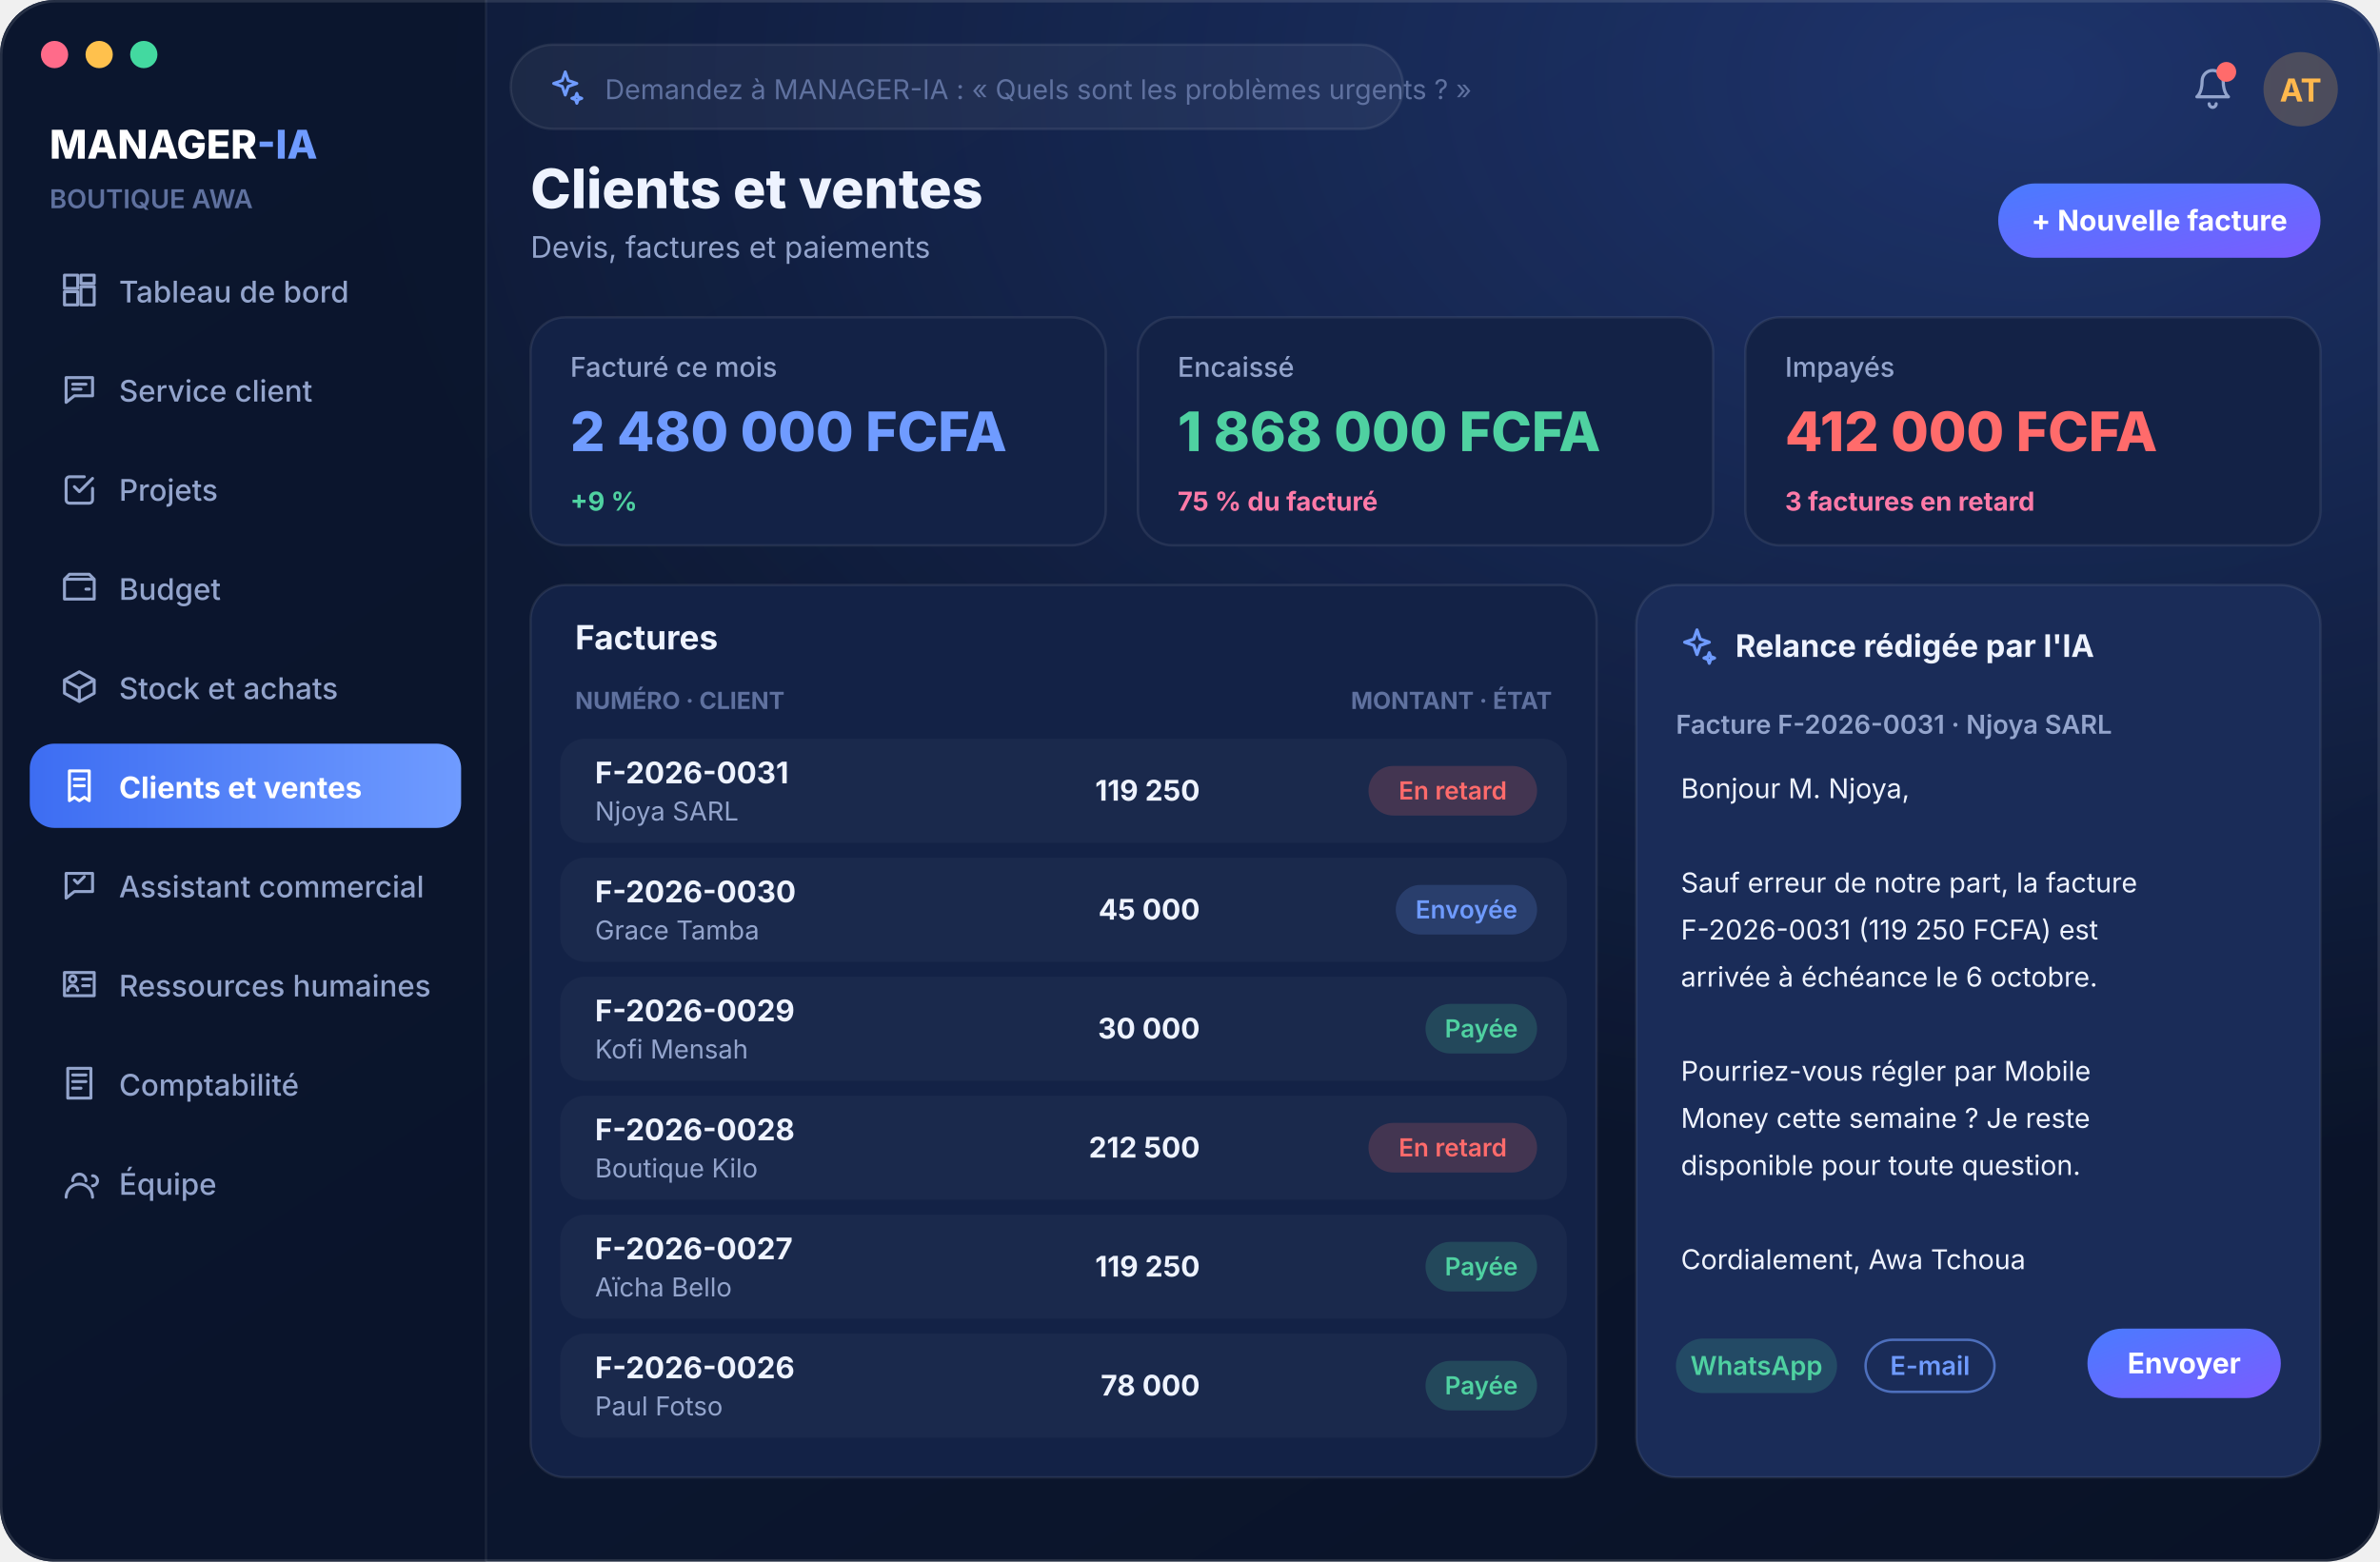
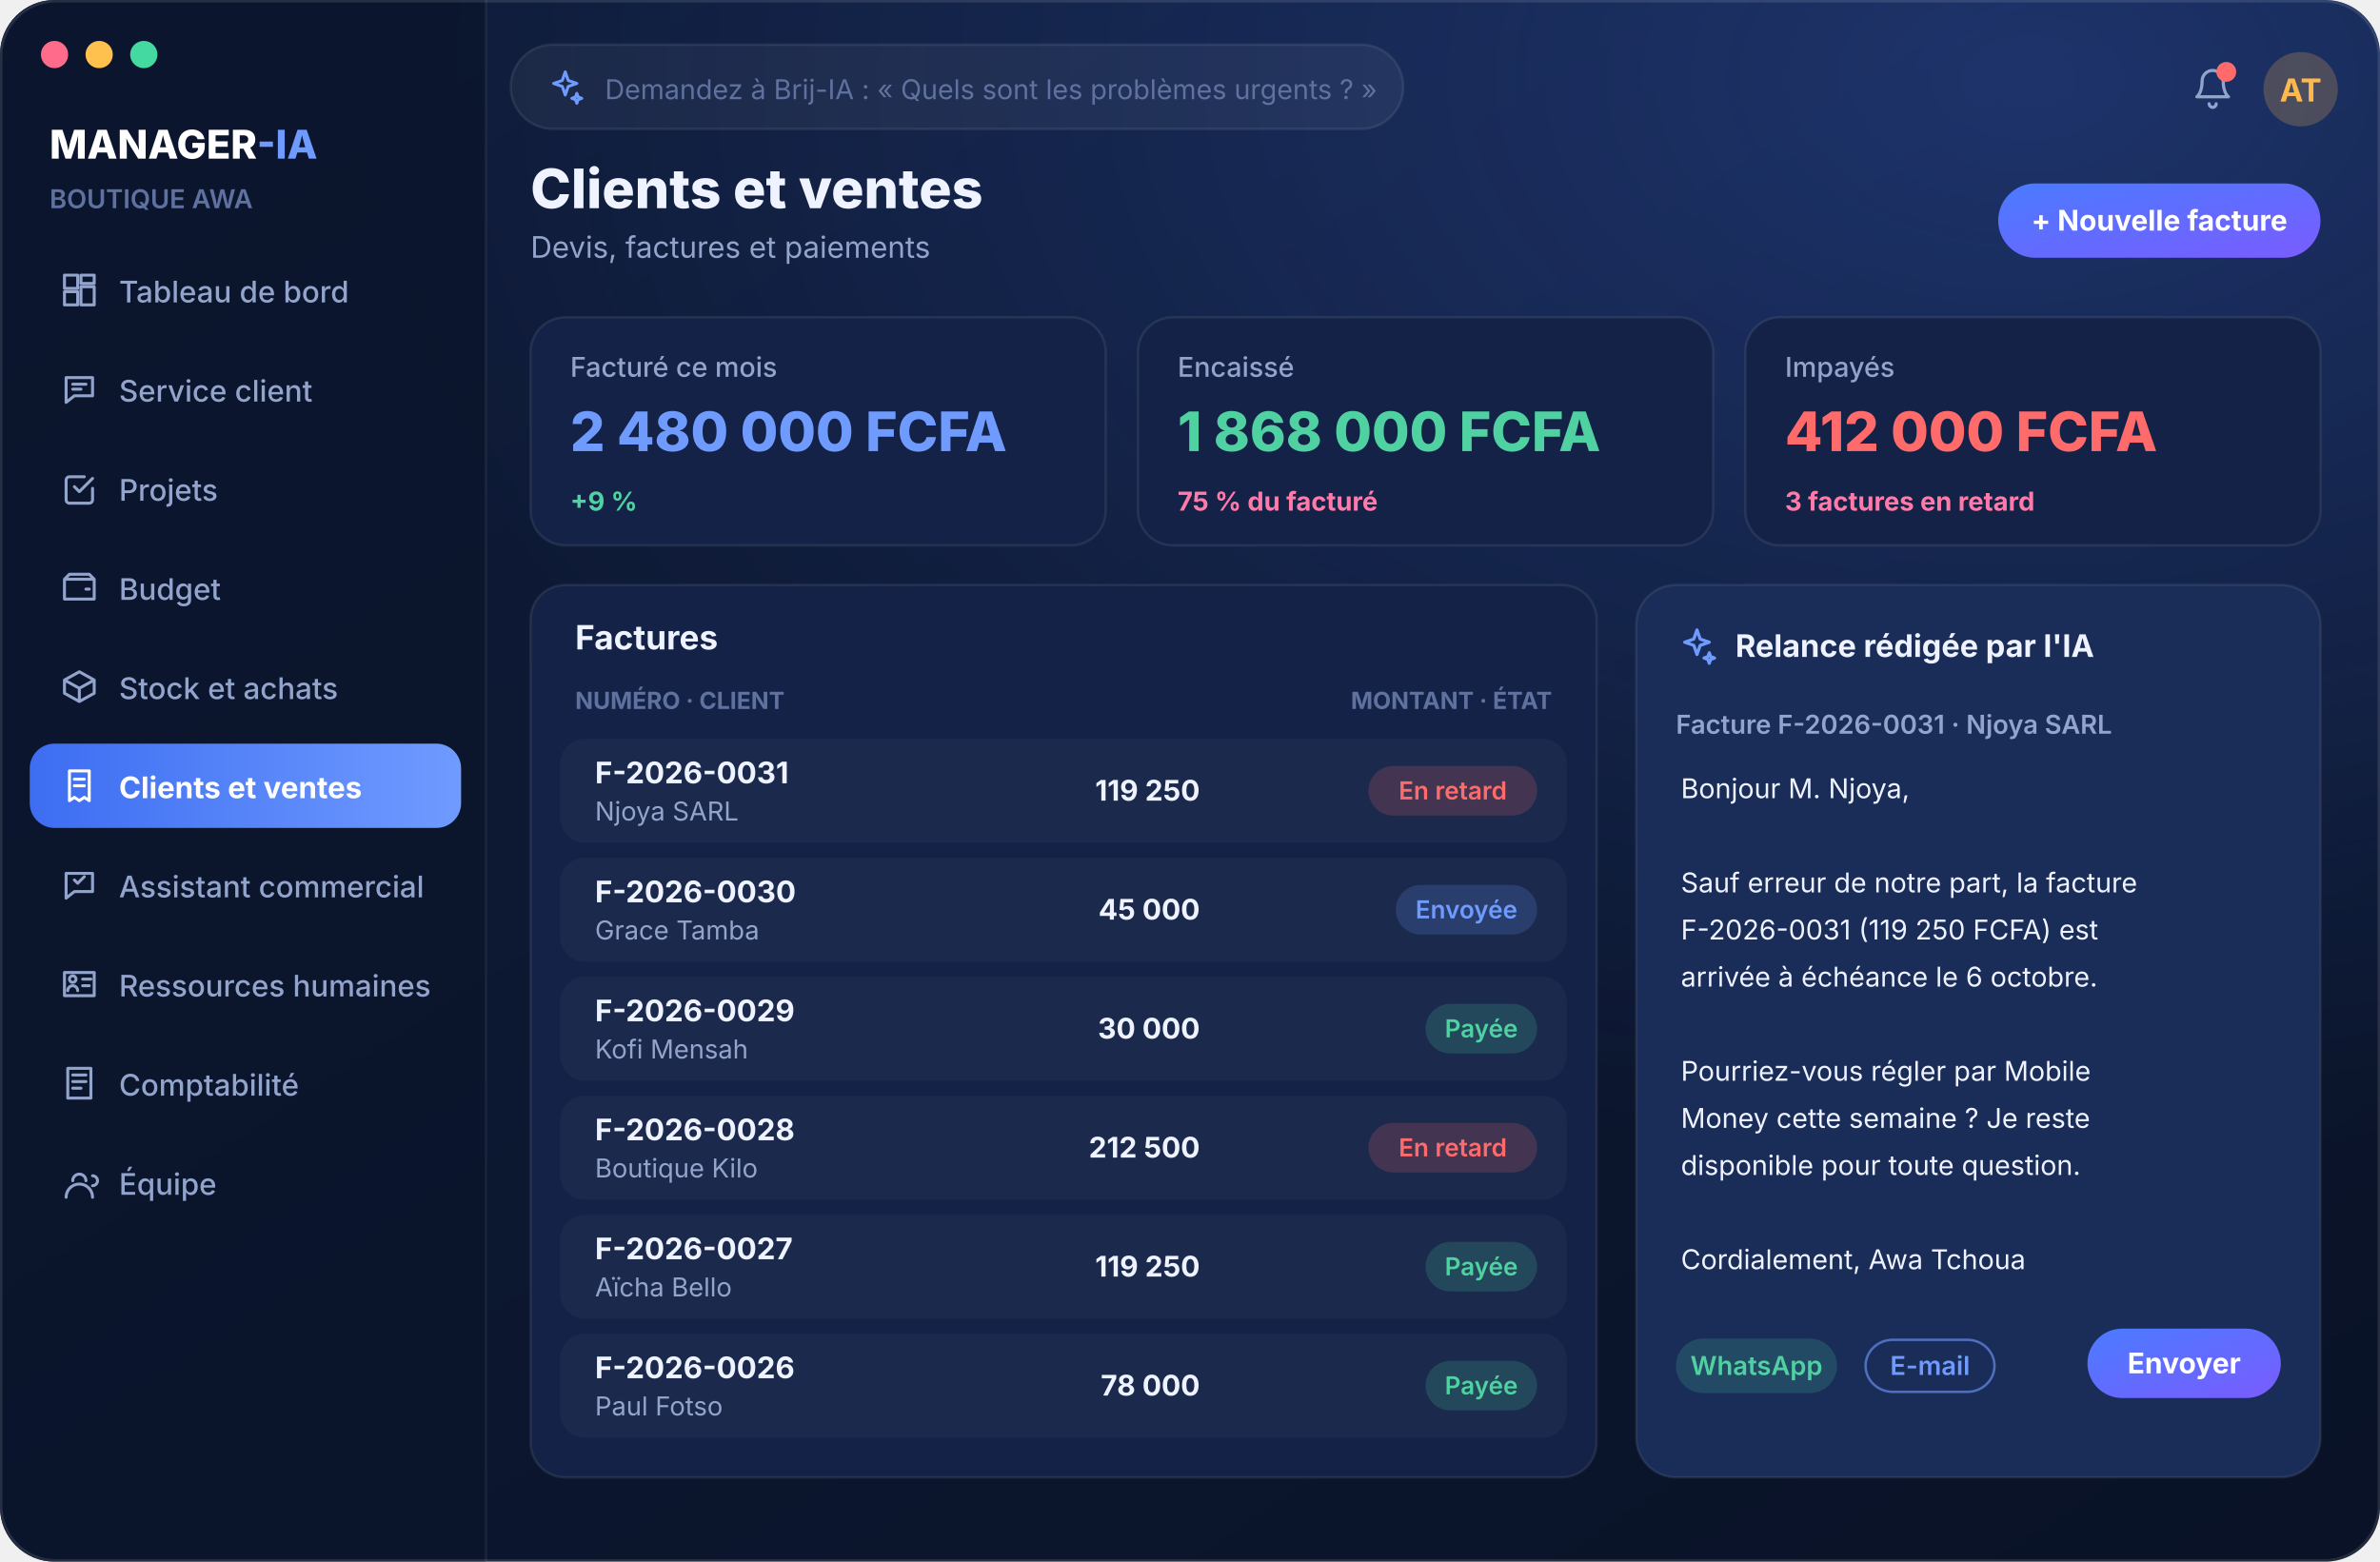
<svg xmlns="http://www.w3.org/2000/svg" viewBox="0 0 960 630" font-family="Inter,'Segoe UI',system-ui,-apple-system,Roboto,Arial,sans-serif" role="img">
  <defs>
    <linearGradient id="gBg" x1="0" y1="0" x2="1" y2="1">
      <stop offset="0" stop-color="#0f1c3a" />
      <stop offset="1" stop-color="#091226" />
    </linearGradient>
    <linearGradient id="gSide" x1="0" y1="0" x2="1" y2="0">
      <stop offset="0" stop-color="#3d6df2" />
      <stop offset="1" stop-color="#6f9bff" />
    </linearGradient>
    <linearGradient id="gBtn" x1="0" y1="0" x2="1" y2="1">
      <stop offset="0" stop-color="#4a7bff" />
      <stop offset="1" stop-color="#7a5cff" />
    </linearGradient>
    <linearGradient id="g1" x1="0" y1="0" x2="0" y2="1">
      <stop offset="0" stop-color="#4fd1a1" stop-opacity=".38" />
      <stop offset="1" stop-color="#4fd1a1" stop-opacity="0" />
    </linearGradient>
    <linearGradient id="g2" x1="0" y1="0" x2="0" y2="1">
      <stop offset="0" stop-color="#6f9bff" stop-opacity=".4" />
      <stop offset="1" stop-color="#6f9bff" stop-opacity="0" />
    </linearGradient>
    <radialGradient id="gGlow" cx=".85" cy=".05" r=".7">
      <stop offset="0" stop-color="#4a7bff" stop-opacity=".28" />
      <stop offset="1" stop-color="#4a7bff" stop-opacity="0" />
    </radialGradient>
    <clipPath id="win">
      <rect x="0" y="0" width="960" height="630" rx="22" />
    </clipPath>
  </defs>
  <g clip-path="url(#win)">
    <rect width="960" height="630" fill="url(#gBg)" />
    <rect width="960" height="630" fill="url(#gGlow)" />
    <rect x="0" y="0" width="196" height="630" fill="#0a1329" opacity=".72" />
    <line x1="196" y1="0" x2="196" y2="630" stroke="#ffffff10" />
    <circle cx="22" cy="22" r="5.5" fill="#ff6b8a" />
    <circle cx="40" cy="22" r="5.5" fill="#ffc14d" />
    <circle cx="58" cy="22" r="5.5" fill="#43d9a0" />
    <text x="20" y="64" font-size="16" font-weight="800" fill="#fff">MANAGER<tspan fill="#6f9bff">-IA</tspan>
    </text>
    <text x="20" y="84" font-size="10.5" fill="#5f719f" font-weight="600">BOUTIQUE AWA</text>
    <path d="M3 3h8v8H3zM13 3h8v5h-8zM13 10h8v11h-8zM3 13h8v8H3z" transform="translate(24 109) scale(0.6666667)" fill="none" stroke="#93a4cc" stroke-width="1.8" stroke-linecap="round" stroke-linejoin="round" />
    <text x="48" y="122" font-size="12" font-weight="500" fill="#93a4cc" text-anchor="start">Tableau de bord</text>
    <path d="M4 5h16v11H9l-5 4zM8 9h8M8 12h5" transform="translate(24 149) scale(0.6666667)" fill="none" stroke="#93a4cc" stroke-width="1.8" stroke-linecap="round" stroke-linejoin="round" />
    <text x="48" y="162" font-size="12" font-weight="500" fill="#93a4cc" text-anchor="start">Service client</text>
    <path d="M9 11l3 3 8-8M20 12v7a2 2 0 01-2 2H6a2 2 0 01-2-2V7a2 2 0 012-2h9" transform="translate(24 189) scale(0.6666667)" fill="none" stroke="#93a4cc" stroke-width="1.8" stroke-linecap="round" stroke-linejoin="round" />
    <text x="48" y="202" font-size="12" font-weight="500" fill="#93a4cc" text-anchor="start">Projets</text>
    <path d="M3 7h18v12H3zM3 7l3-3h12l3 3M16 13h2" transform="translate(24 229) scale(0.6666667)" fill="none" stroke="#93a4cc" stroke-width="1.8" stroke-linecap="round" stroke-linejoin="round" />
    <text x="48" y="242" font-size="12" font-weight="500" fill="#93a4cc" text-anchor="start">Budget</text>
    <path d="M21 8l-9-5-9 5v8l9 5 9-5zM3 8l9 5 9-5M12 13v8" transform="translate(24 269) scale(0.6666667)" fill="none" stroke="#93a4cc" stroke-width="1.8" stroke-linecap="round" stroke-linejoin="round" />
    <text x="48" y="282" font-size="12" font-weight="500" fill="#93a4cc" text-anchor="start">Stock et achats</text>
    <rect x="12" y="300" width="174" height="34" rx="10" fill="url(#gSide)" />
    <path d="M6 3h12v18l-3-2-3 2-3-2-3 2zM9 8h6M9 12h6" transform="translate(24 309) scale(0.6666667)" fill="none" stroke="#ffffff" stroke-width="1.8" stroke-linecap="round" stroke-linejoin="round" />
    <text x="48" y="322" font-size="12" font-weight="700" fill="#ffffff" text-anchor="start">Clients et ventes</text>
    <path d="M4 5h16v11H9l-5 4zM9 9l2 2 4-4" transform="translate(24 349) scale(0.6666667)" fill="none" stroke="#93a4cc" stroke-width="1.8" stroke-linecap="round" stroke-linejoin="round" />
    <text x="48" y="362" font-size="12" font-weight="500" fill="#93a4cc" text-anchor="start">Assistant commercial</text>
    <path d="M3 5h18v14H3zM8 11a2 2 0 100-4 2 2 0 000 4zM5 16a3 3 0 016 0M14 9h5M14 13h4" transform="translate(24 389) scale(0.6666667)" fill="none" stroke="#93a4cc" stroke-width="1.8" stroke-linecap="round" stroke-linejoin="round" />
    <text x="48" y="402" font-size="12" font-weight="500" fill="#93a4cc" text-anchor="start">Ressources humaines</text>
    <path d="M5 3h14v18H5zM8 7h8M8 11h8M8 15h5" transform="translate(24 429) scale(0.6666667)" fill="none" stroke="#93a4cc" stroke-width="1.8" stroke-linecap="round" stroke-linejoin="round" />
    <text x="48" y="442" font-size="12" font-weight="500" fill="#93a4cc" text-anchor="start">Comptabilité</text>
    <path d="M16 11a4 4 0 10-8 0M4 21a8 8 0 0116 0M20 8a3 3 0 010 6" transform="translate(24 469) scale(0.6666667)" fill="none" stroke="#93a4cc" stroke-width="1.8" stroke-linecap="round" stroke-linejoin="round" />
    <text x="48" y="482" font-size="12" font-weight="500" fill="#93a4cc" text-anchor="start">Équipe</text>
    <rect x="206" y="18" width="360" height="34" rx="17" fill="#ffffff0d" stroke="#ffffff14" />
    <path d="M12 3l1.8 5.2L19 10l-5.2 1.8L12 17l-1.8-5.2L5 10l5.2-1.8zM19 16l.8 2.2L22 19l-2.2.8L19 22l-.8-2.2L16 19l2.2-.8z" transform="translate(220 27) scale(0.6666667)" fill="none" stroke="#6f9bff" stroke-width="1.8" stroke-linecap="round" stroke-linejoin="round" />
-     <text x="244" y="40" font-size="11" font-weight="400" fill="#5f719f" text-anchor="start">Demandez à MANAGER-IA : « Quels sont les problèmes urgents ? »</text>
+     <text x="244" y="40" font-size="11" font-weight="400" fill="#5f719f" text-anchor="start">Demandez à Brij-IA : « Quels sont les problèmes urgents ? »</text>
    <path d="M6 8a6 6 0 1112 0c0 7 3 9 3 9H3s3-2 3-9M10 21a2 2 0 004 0" transform="translate(884 27) scale(0.7083333)" fill="none" stroke="#93a4cc" stroke-width="1.8" stroke-linecap="round" stroke-linejoin="round" />
    <circle cx="898" cy="29" r="4" fill="#ff6b6b" />
    <circle cx="928" cy="36" r="15" fill="#ffb84d" opacity=".22" />
    <text x="928" y="40.95" font-size="12.75" font-weight="700" fill="#ffb84d" text-anchor="middle">AT</text>
    <text x="214" y="84" font-size="22" font-weight="800" fill="#eef3ff" text-anchor="start">Clients et ventes</text>
    <text x="214" y="104" font-size="12" font-weight="400" fill="#93a4cc" text-anchor="start">Devis, factures et paiements</text>
    <rect x="806" y="74" width="130" height="30" rx="15.0" fill="url(#gBtn)" />
    <text x="871.0" y="93.025" font-size="11.5" font-weight="700" fill="#fff" text-anchor="middle">+ Nouvelle facture</text>
    <rect x="214" y="128" width="232" height="92" rx="14" fill="#132246" stroke="#ffffff14" />
    <text x="230" y="152" font-size="11" font-weight="500" fill="#93a4cc" text-anchor="start">Facturé ce mois</text>
    <text x="230" y="182" font-size="22" font-weight="800" fill="#6f9bff" text-anchor="start">2 480 000 FCFA</text>
    <text x="230" y="206" font-size="10.5" font-weight="700" fill="#4fd1a1" text-anchor="start">+9 %</text>
    <rect x="459" y="128" width="232" height="92" rx="14" fill="#132246" stroke="#ffffff14" />
    <text x="475" y="152" font-size="11" font-weight="500" fill="#93a4cc" text-anchor="start">Encaissé</text>
    <text x="475" y="182" font-size="22" font-weight="800" fill="#4fd1a1" text-anchor="start">1 868 000 FCFA</text>
    <text x="475" y="206" font-size="10.5" font-weight="700" fill="#ff7aa8" text-anchor="start">75 % du facturé</text>
    <rect x="704" y="128" width="232" height="92" rx="14" fill="#132246" stroke="#ffffff14" />
    <text x="720" y="152" font-size="11" font-weight="500" fill="#93a4cc" text-anchor="start">Impayés</text>
    <text x="720" y="182" font-size="22" font-weight="800" fill="#ff6b6b" text-anchor="start">412 000 FCFA</text>
    <text x="720" y="206" font-size="10.5" font-weight="700" fill="#ff7aa8" text-anchor="start">3 factures en retard</text>
    <rect x="214" y="236" width="430" height="360" rx="14" fill="#132246" stroke="#ffffff14" />
    <text x="232" y="262" font-size="13.5" font-weight="700" fill="#eef3ff" text-anchor="start">Factures</text>
    <text x="232" y="286" font-size="9.5" font-weight="700" fill="#5f719f" text-anchor="start">NUMÉRO · CLIENT</text>
    <text x="626" y="286" font-size="9.5" font-weight="700" fill="#5f719f" text-anchor="end">MONTANT · ÉTAT</text>
    <rect x="226" y="298" width="406" height="42" rx="10" fill="#ffffff08" />
    <text x="240" y="316" font-size="12" font-weight="700" fill="#eef3ff" text-anchor="start">F-2026-0031</text>
    <text x="240" y="331" font-size="10.5" font-weight="400" fill="#93a4cc" text-anchor="start">Njoya SARL</text>
    <text x="484" y="323" font-size="11.5" font-weight="700" fill="#eef3ff" text-anchor="end">119 250</text>
    <rect x="552" y="309" width="68" height="20" rx="10.0" fill="#ff6b6b" opacity="0.18" />
    <text x="586.0" y="322.5" font-size="10" font-weight="600" fill="#ff6b6b" text-anchor="middle">En retard</text>
    <rect x="226" y="346" width="406" height="42" rx="10" fill="#ffffff08" />
    <text x="240" y="364" font-size="12" font-weight="700" fill="#eef3ff" text-anchor="start">F-2026-0030</text>
    <text x="240" y="379" font-size="10.5" font-weight="400" fill="#93a4cc" text-anchor="start">Grace Tamba</text>
    <text x="484" y="371" font-size="11.5" font-weight="700" fill="#eef3ff" text-anchor="end">45 000</text>
    <rect x="563" y="357" width="57" height="20" rx="10.0" fill="#6f9bff" opacity="0.18" />
    <text x="591.5" y="370.5" font-size="10" font-weight="600" fill="#6f9bff" text-anchor="middle">Envoyée</text>
    <rect x="226" y="394" width="406" height="42" rx="10" fill="#ffffff08" />
    <text x="240" y="412" font-size="12" font-weight="700" fill="#eef3ff" text-anchor="start">F-2026-0029</text>
    <text x="240" y="427" font-size="10.5" font-weight="400" fill="#93a4cc" text-anchor="start">Kofi Mensah</text>
    <text x="484" y="419" font-size="11.5" font-weight="700" fill="#eef3ff" text-anchor="end">30 000</text>
    <rect x="575" y="405" width="45" height="20" rx="10.0" fill="#4fd1a1" opacity="0.18" />
    <text x="597.5" y="418.5" font-size="10" font-weight="600" fill="#4fd1a1" text-anchor="middle">Payée</text>
    <rect x="226" y="442" width="406" height="42" rx="10" fill="#ffffff08" />
    <text x="240" y="460" font-size="12" font-weight="700" fill="#eef3ff" text-anchor="start">F-2026-0028</text>
    <text x="240" y="475" font-size="10.5" font-weight="400" fill="#93a4cc" text-anchor="start">Boutique Kilo</text>
    <text x="484" y="467" font-size="11.5" font-weight="700" fill="#eef3ff" text-anchor="end">212 500</text>
    <rect x="552" y="453" width="68" height="20" rx="10.0" fill="#ff6b6b" opacity="0.18" />
    <text x="586.0" y="466.5" font-size="10" font-weight="600" fill="#ff6b6b" text-anchor="middle">En retard</text>
    <rect x="226" y="490" width="406" height="42" rx="10" fill="#ffffff08" />
    <text x="240" y="508" font-size="12" font-weight="700" fill="#eef3ff" text-anchor="start">F-2026-0027</text>
    <text x="240" y="523" font-size="10.5" font-weight="400" fill="#93a4cc" text-anchor="start">Aïcha Bello</text>
    <text x="484" y="515" font-size="11.5" font-weight="700" fill="#eef3ff" text-anchor="end">119 250</text>
    <rect x="575" y="501" width="45" height="20" rx="10.0" fill="#4fd1a1" opacity="0.18" />
    <text x="597.5" y="514.5" font-size="10" font-weight="600" fill="#4fd1a1" text-anchor="middle">Payée</text>
    <rect x="226" y="538" width="406" height="42" rx="10" fill="#ffffff08" />
    <text x="240" y="556" font-size="12" font-weight="700" fill="#eef3ff" text-anchor="start">F-2026-0026</text>
    <text x="240" y="571" font-size="10.5" font-weight="400" fill="#93a4cc" text-anchor="start">Paul Fotso</text>
    <text x="484" y="563" font-size="11.5" font-weight="700" fill="#eef3ff" text-anchor="end">78 000</text>
    <rect x="575" y="549" width="45" height="20" rx="10.0" fill="#4fd1a1" opacity="0.18" />
    <text x="597.5" y="562.5" font-size="10" font-weight="600" fill="#4fd1a1" text-anchor="middle">Payée</text>
    <rect x="660" y="236" width="276" height="360" rx="16" fill="#1a2c58" stroke="#ffffff14" />
    <path d="M12 3l1.8 5.2L19 10l-5.2 1.8L12 17l-1.8-5.2L5 10l5.2-1.8zM19 16l.8 2.2L22 19l-2.2.8L19 22l-.8-2.2L16 19l2.2-.8z" transform="translate(676 252) scale(0.7083333)" fill="none" stroke="#6f9bff" stroke-width="1.8" stroke-linecap="round" stroke-linejoin="round" />
    <text x="700" y="265" font-size="12.5" font-weight="700" fill="#eef3ff" text-anchor="start">Relance rédigée par l'IA</text>
    <text x="676" y="296" font-size="10.5" font-weight="600" fill="#93a4cc" text-anchor="start">Facture F-2026-0031 · Njoya SARL</text>
    <text x="678" y="322" font-size="11" font-weight="400" fill="#eef3ff" text-anchor="start">Bonjour M. Njoya,</text>
    <text x="678" y="341" font-size="11" font-weight="400" fill="#eef3ff" text-anchor="start" />
    <text x="678" y="360" font-size="11" font-weight="400" fill="#eef3ff" text-anchor="start">Sauf erreur de notre part, la facture</text>
    <text x="678" y="379" font-size="11" font-weight="400" fill="#eef3ff" text-anchor="start">F-2026-0031 (119 250 FCFA) est</text>
    <text x="678" y="398" font-size="11" font-weight="400" fill="#eef3ff" text-anchor="start">arrivée à échéance le 6 octobre.</text>
    <text x="678" y="417" font-size="11" font-weight="400" fill="#eef3ff" text-anchor="start" />
    <text x="678" y="436" font-size="11" font-weight="400" fill="#eef3ff" text-anchor="start">Pourriez-vous régler par Mobile</text>
    <text x="678" y="455" font-size="11" font-weight="400" fill="#eef3ff" text-anchor="start">Money cette semaine ? Je reste</text>
    <text x="678" y="474" font-size="11" font-weight="400" fill="#eef3ff" text-anchor="start">disponible pour toute question.</text>
    <text x="678" y="493" font-size="11" font-weight="400" fill="#eef3ff" text-anchor="start" />
    <text x="678" y="512" font-size="11" font-weight="400" fill="#eef3ff" text-anchor="start">Cordialement, Awa Tchoua</text>
    <rect x="676" y="540" width="65" height="22" rx="11.0" fill="#4fd1a1" opacity="0.18" />
    <text x="708.5" y="554.675" font-size="10.5" font-weight="600" fill="#4fd1a1" text-anchor="middle">WhatsApp</text>
    <rect x="752" y="540" width="53" height="22" rx="11.0" fill="#6f9bff" opacity="0" />
    <rect x="752.5" y="540.5" width="52" height="21" rx="11.0" fill="none" stroke="#6f9bff" opacity=".6" />
    <text x="778.5" y="554.675" font-size="10.5" font-weight="600" fill="#6f9bff" text-anchor="middle">E-mail</text>
    <rect x="842" y="536" width="78" height="28" rx="14.0" fill="url(#gBtn)" />
    <text x="881.0" y="554.025" font-size="11.5" font-weight="700" fill="#fff" text-anchor="middle">Envoyer</text>
  </g>
  <rect x=".5" y=".5" width="959" height="629" rx="22" fill="none" stroke="#ffffff1c" />
</svg>
